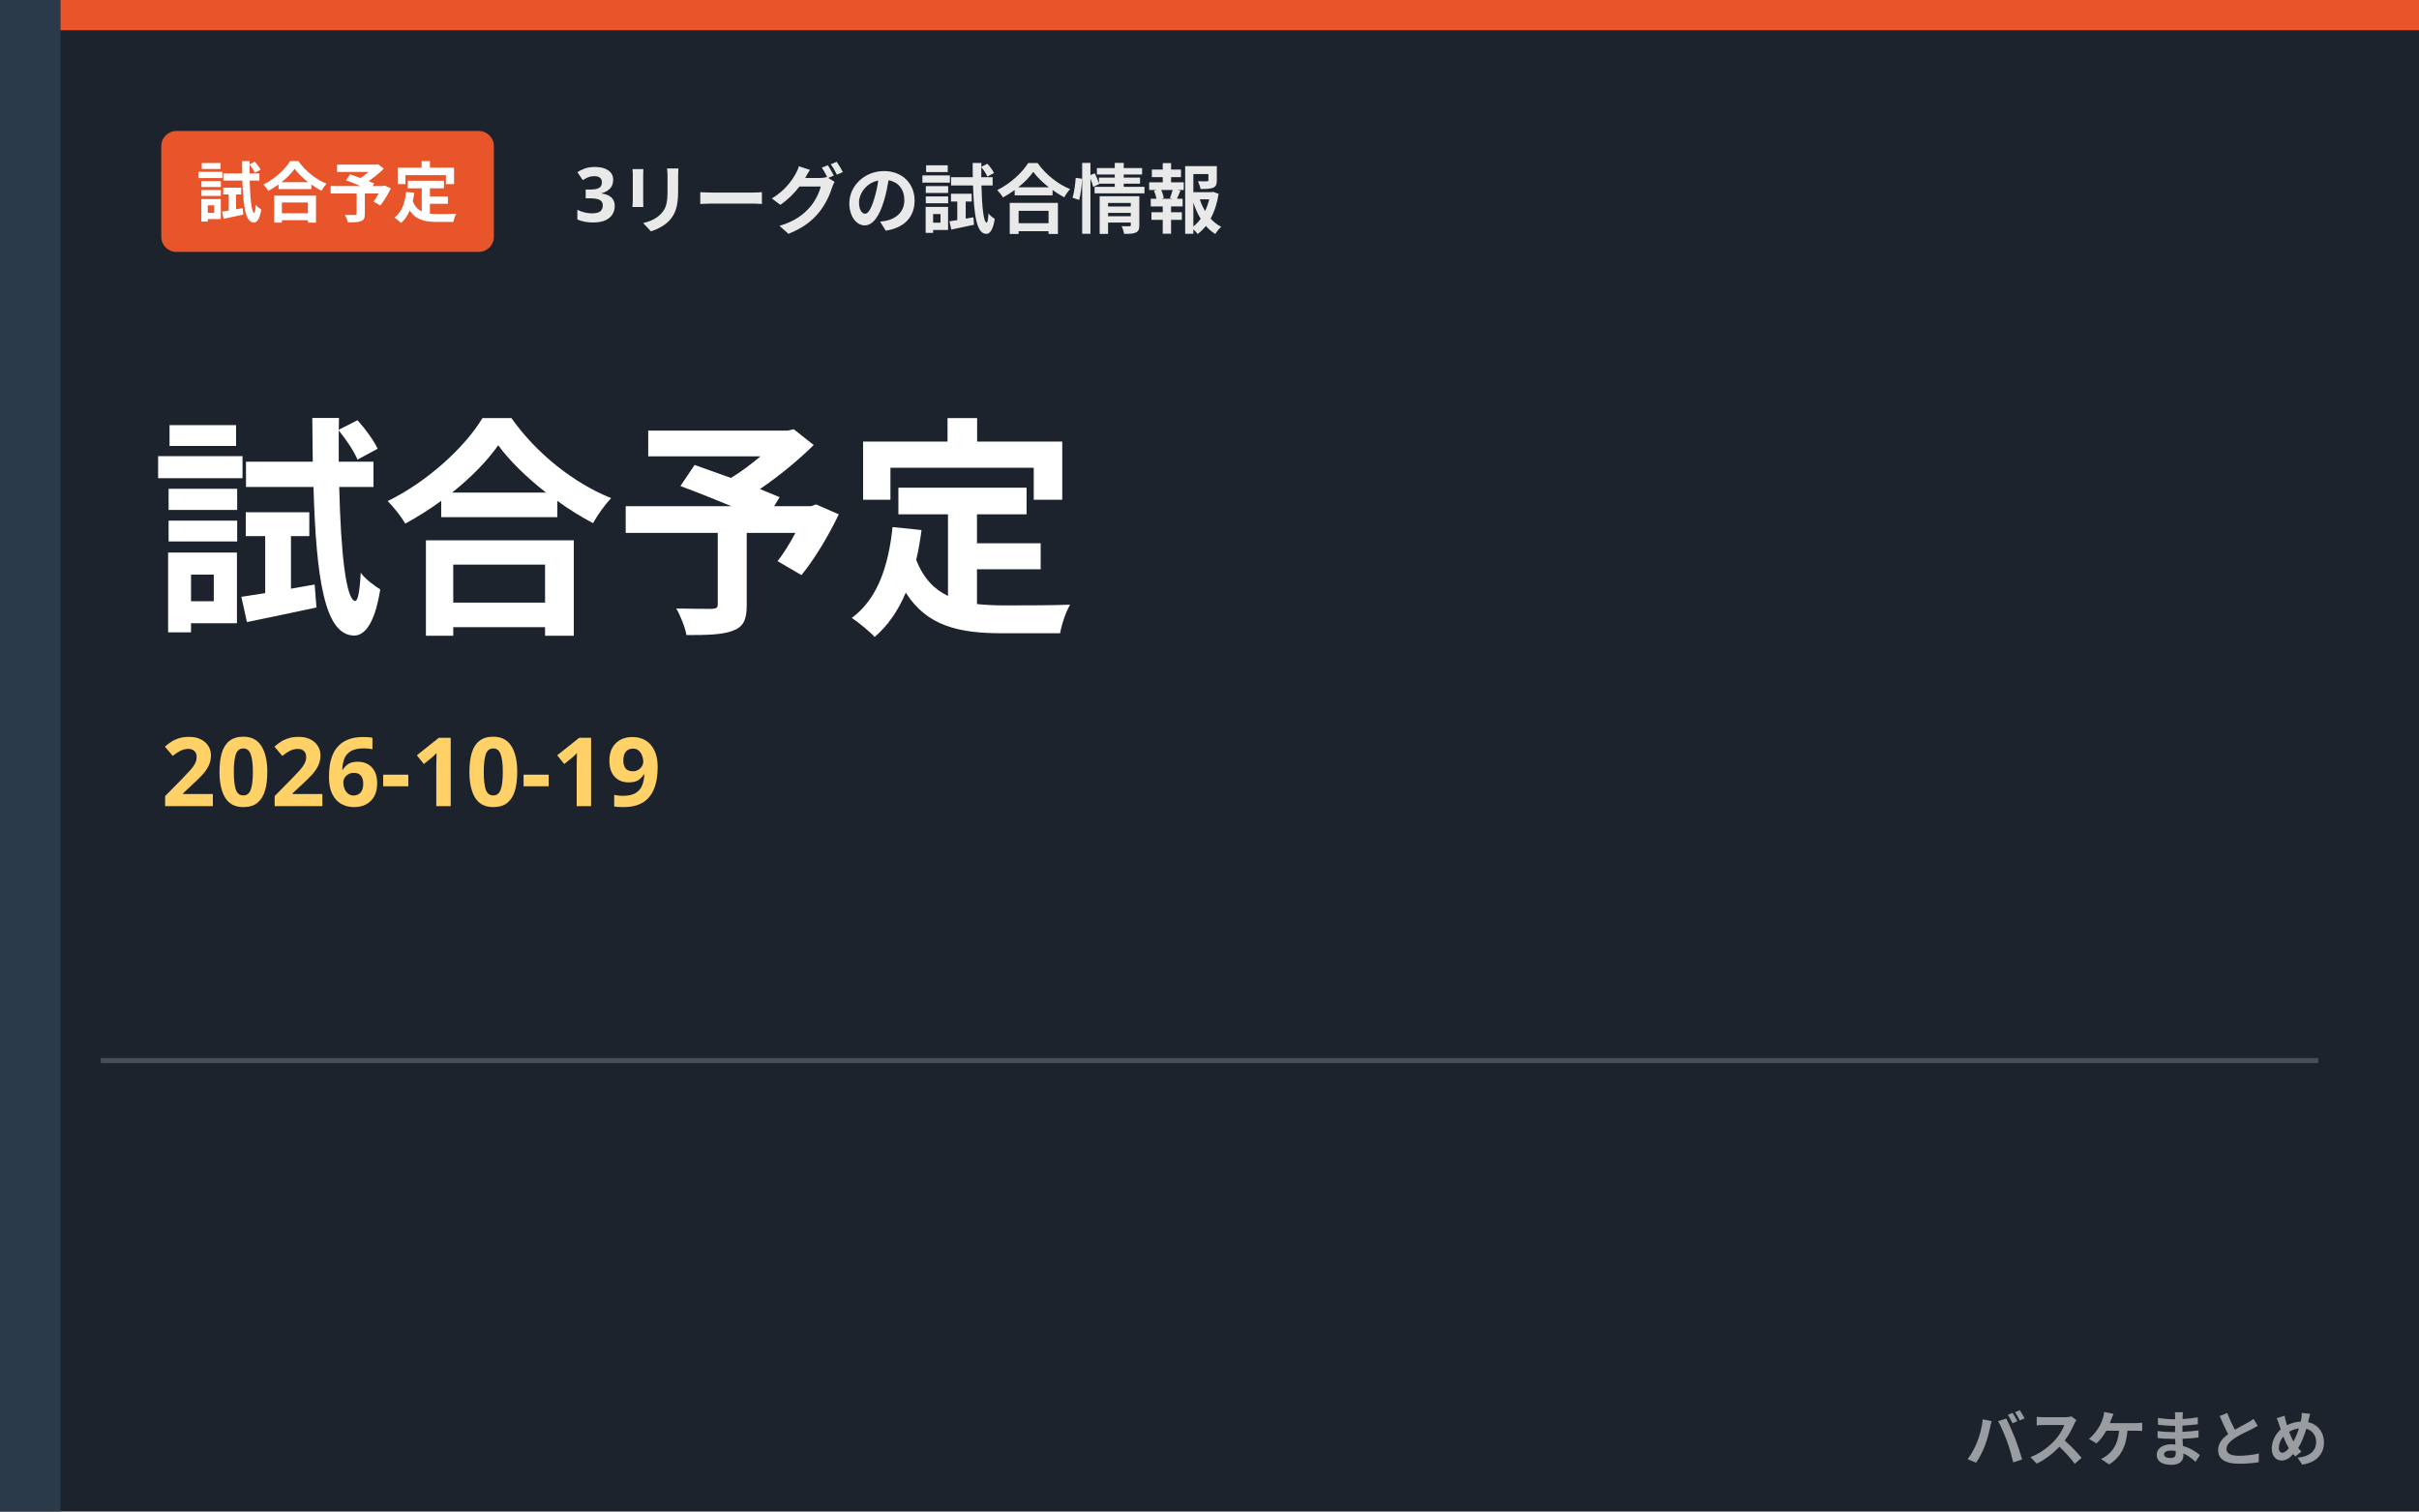
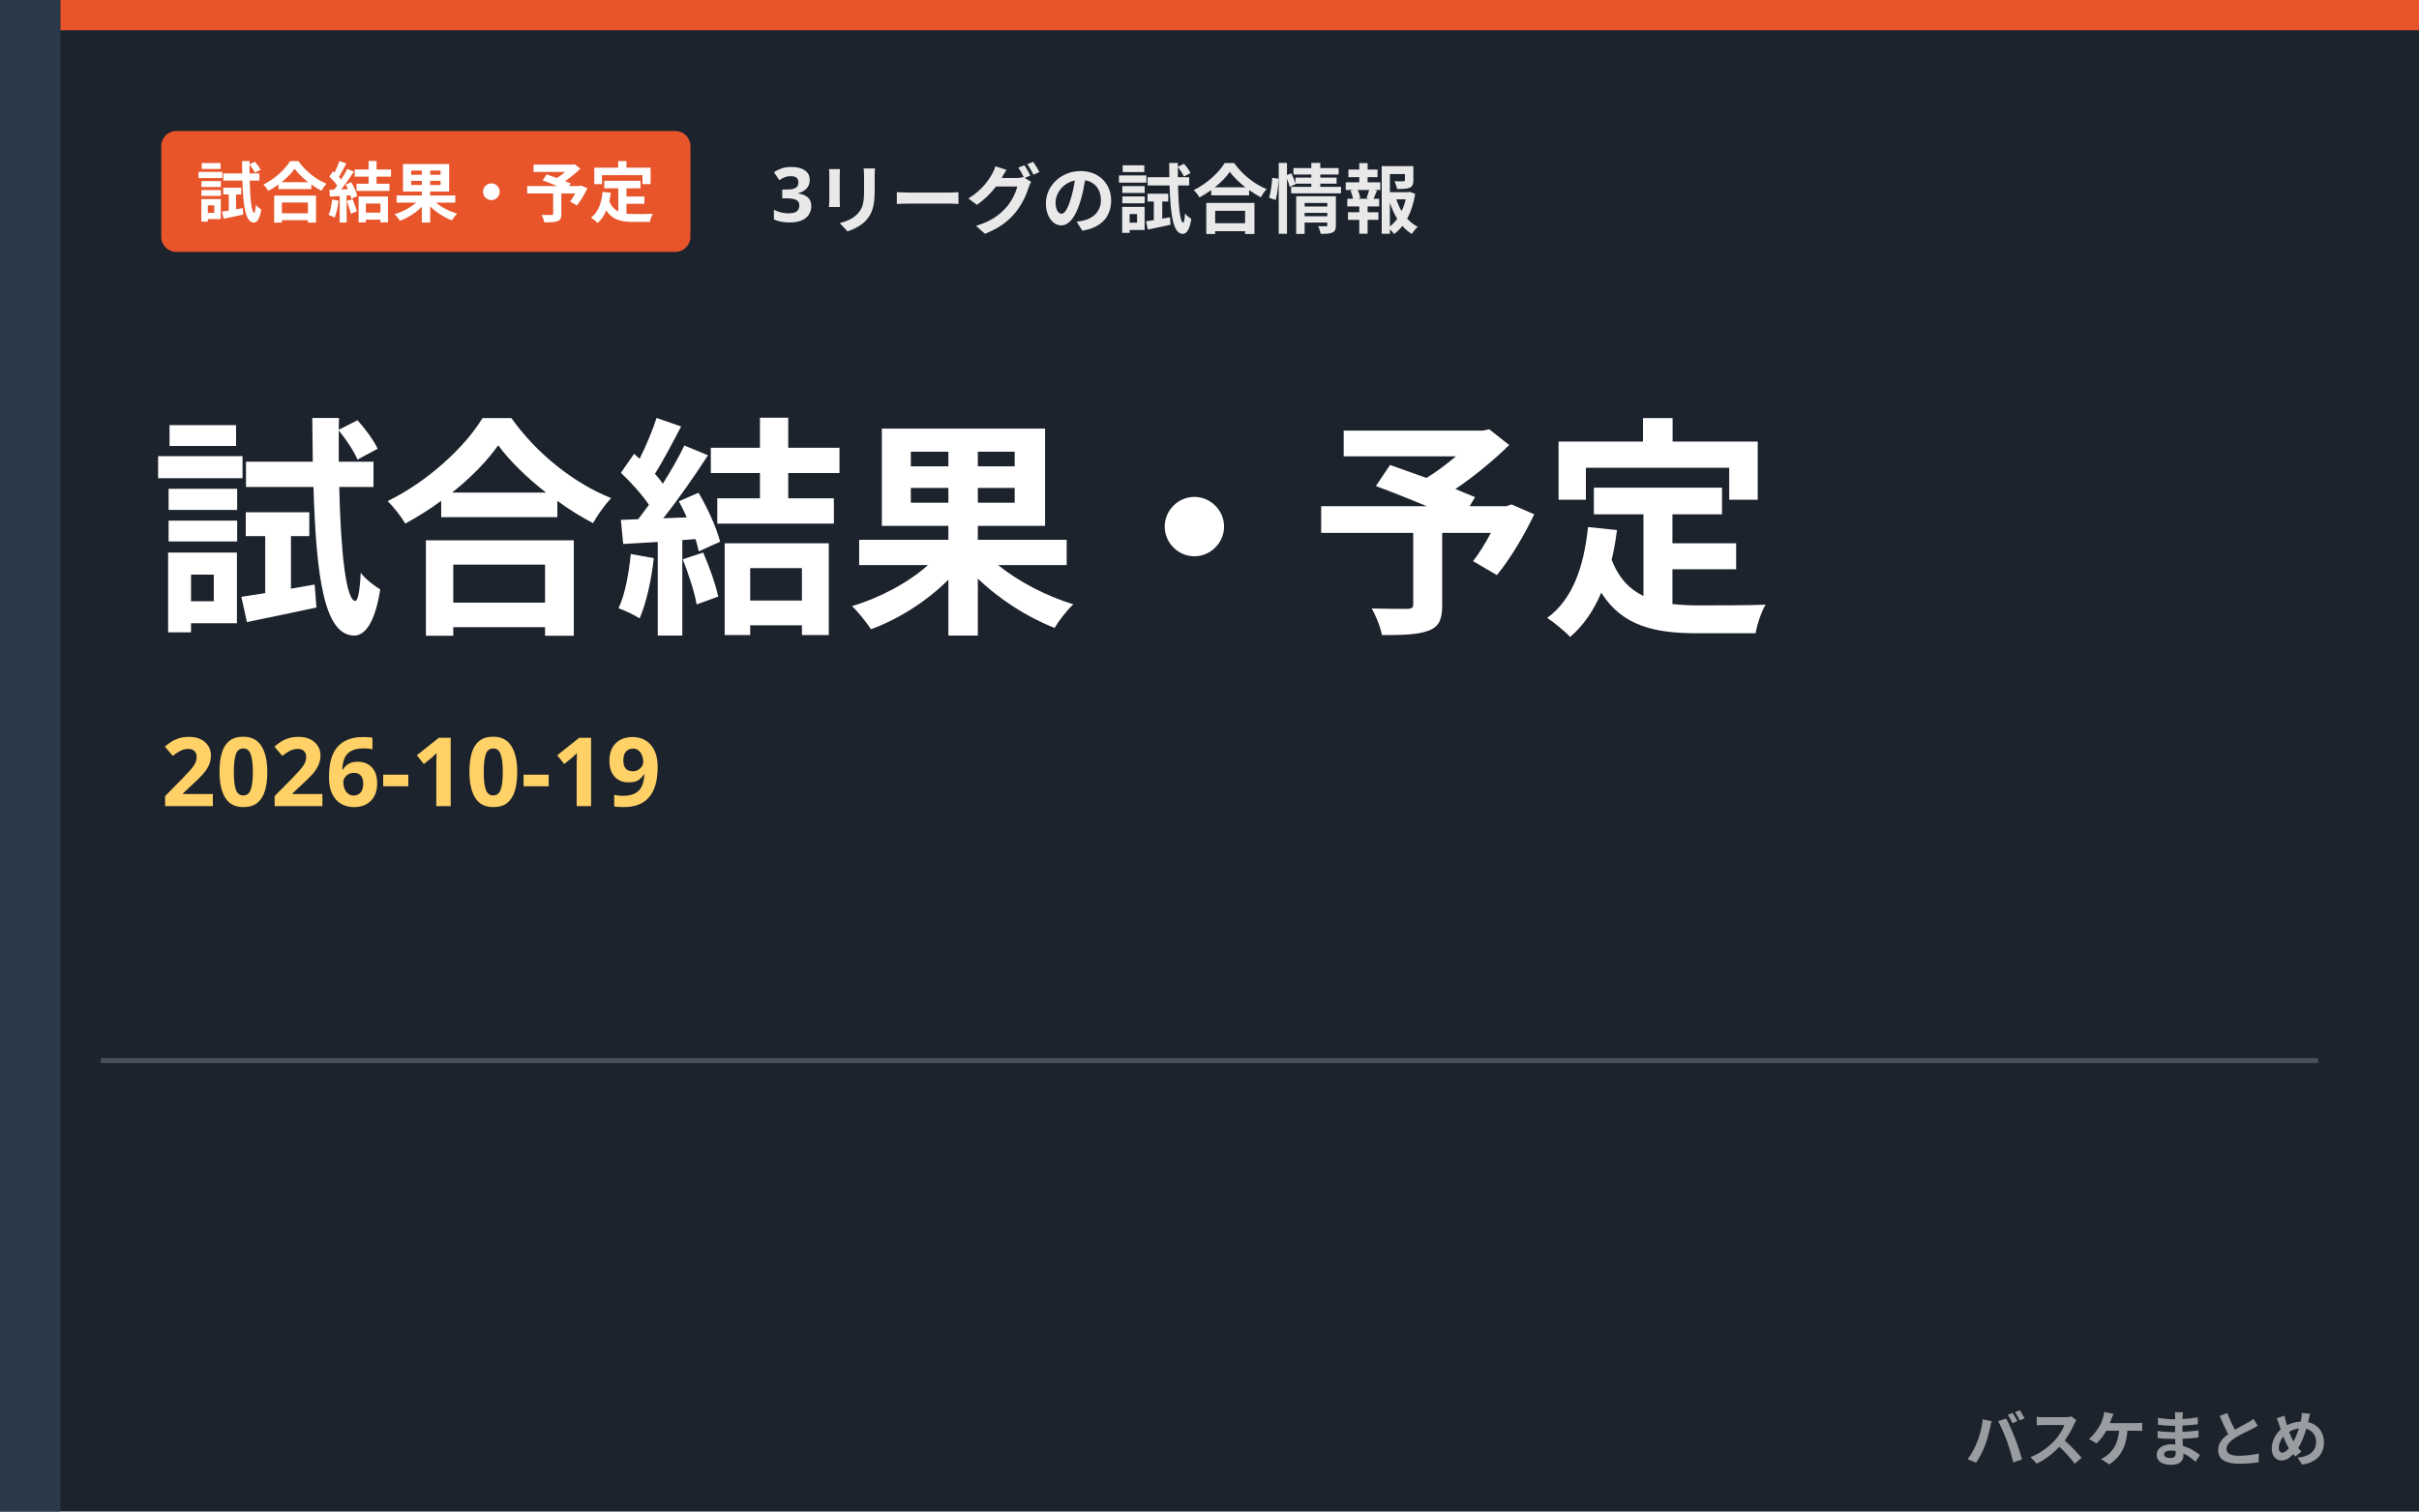
- <svg xmlns="http://www.w3.org/2000/svg" viewBox="0 0 480 300" role="img" aria-label="3リーグの試合情報 試合予定">
+ <svg xmlns="http://www.w3.org/2000/svg" viewBox="0 0 480 300" role="img" aria-label="3リーグの試合情報 試合結果・予定">
  <rect width="480" height="300" fill="#1c232c" />
  <rect x="0" y="0" width="12" height="300" fill="#2b3a4a" />
  <rect x="12" y="0" width="468" height="6" fill="#e8552b" />
-   <rect x="32" y="26" width="66" height="24" rx="3" fill="#e8552b" />
-   <text x="65.0" y="43" text-anchor="middle" font-family="'Hiragino Kaku Gothic ProN','Hiragino Sans','Noto Sans JP','Yu Gothic',Meiryo,sans-serif" font-weight="800" font-size="13" fill="#ffffff">試合予定</text>
-   <text x="114" y="44" font-family="'Hiragino Kaku Gothic ProN','Hiragino Sans','Noto Sans JP','Yu Gothic',Meiryo,sans-serif" font-weight="800" font-size="15" fill="#fff" opacity="0.9">3リーグの試合情報</text>
-   <text x="30" y="122" font-family="'Hiragino Kaku Gothic ProN','Hiragino Sans','Noto Sans JP','Yu Gothic',Meiryo,sans-serif" font-weight="900" font-size="46" fill="#fff">試合予定</text>
+   <rect x="32" y="26" width="105" height="24" rx="3" fill="#e8552b" />
+   <text x="84.5" y="43" text-anchor="middle" font-family="'Hiragino Kaku Gothic ProN','Hiragino Sans','Noto Sans JP','Yu Gothic',Meiryo,sans-serif" font-weight="800" font-size="13" fill="#ffffff">試合結果・予定</text>
+   <text x="153" y="44" font-family="'Hiragino Kaku Gothic ProN','Hiragino Sans','Noto Sans JP','Yu Gothic',Meiryo,sans-serif" font-weight="800" font-size="15" fill="#fff" opacity="0.9">3リーグの試合情報</text>
+   <text x="30" y="122" font-family="'Hiragino Kaku Gothic ProN','Hiragino Sans','Noto Sans JP','Yu Gothic',Meiryo,sans-serif" font-weight="900" font-size="46" fill="#fff">試合結果・予定</text>
  <text x="32" y="160" font-family="'Hiragino Kaku Gothic ProN','Hiragino Sans','Noto Sans JP','Yu Gothic',Meiryo,sans-serif" font-weight="800" font-size="19" fill="#ffd166">2026-10-19</text>
  <rect x="20" y="210" width="440" height="1" fill="#fff" opacity="0.2" />
  <text x="462" y="290" text-anchor="end" font-family="'Hiragino Kaku Gothic ProN','Hiragino Sans','Noto Sans JP','Yu Gothic',Meiryo,sans-serif" font-weight="800" font-size="12" fill="#ffffff" opacity="0.55">バスケまとめ</text>
</svg>
